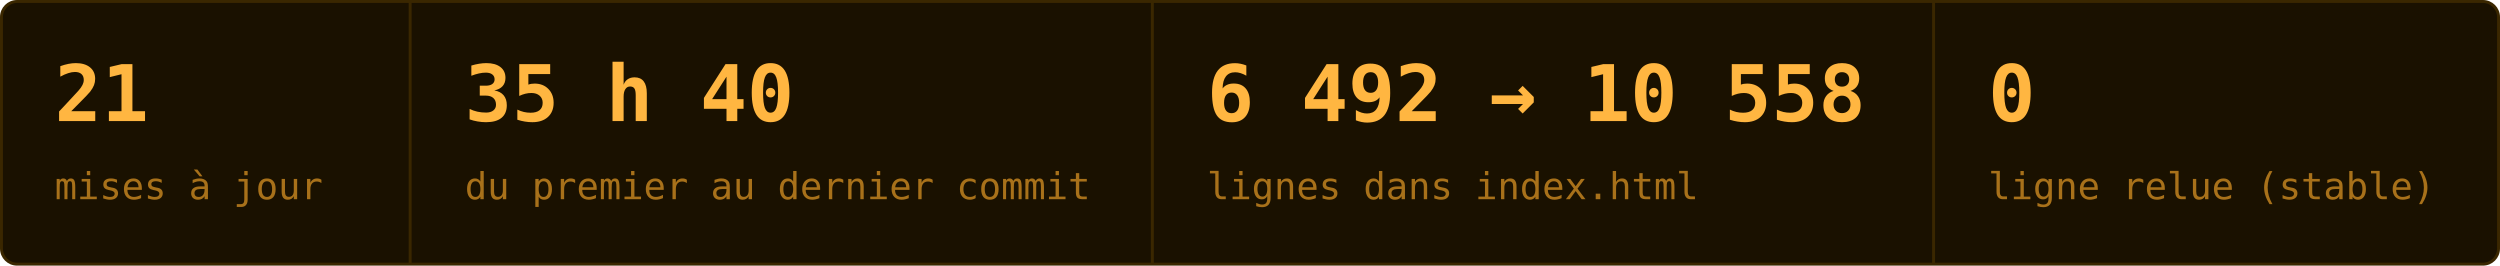
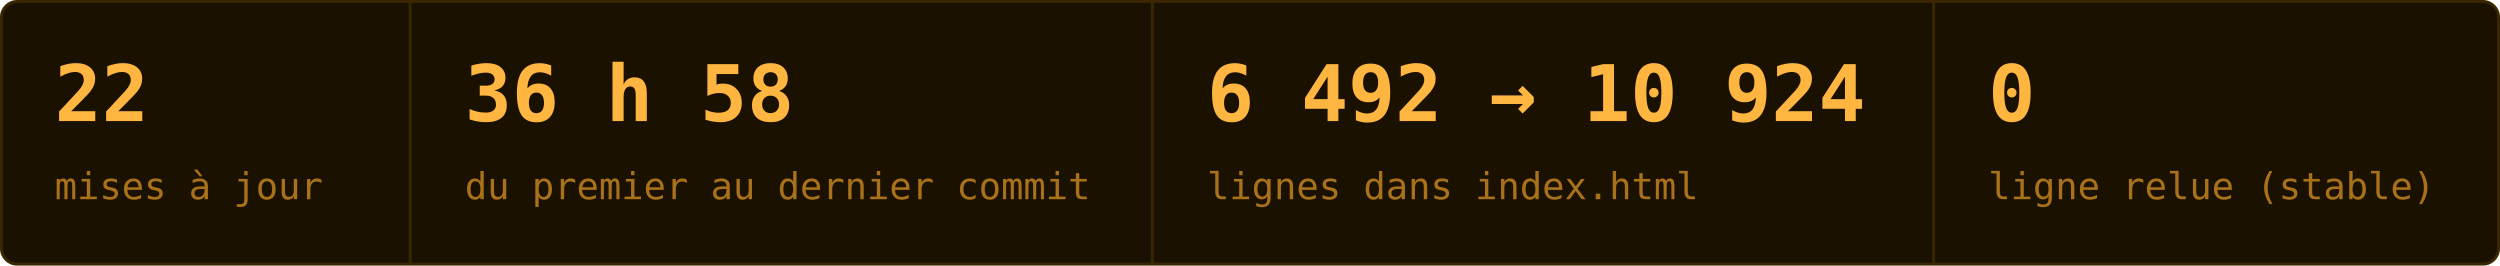
- <svg xmlns="http://www.w3.org/2000/svg" width="1280" height="136" viewBox="0 0 1280 136" role="img" aria-label="En chiffres : 21 mises à jour, 35 h 40 du premier au dernier commit, 6 492 → 10 558 lignes dans index.html, 0 ligne relue (stable)">
+ <svg xmlns="http://www.w3.org/2000/svg" width="1280" height="136" viewBox="0 0 1280 136" role="img" aria-label="En chiffres : 22 mises à jour, 36 h 58 du premier au dernier commit, 6 492 → 10 924 lignes dans index.html, 0 ligne relue (stable)">
  <rect x=".75" y=".75" width="1278.5" height="134.5" rx="8" fill="#1a1100" stroke="#3a2700" stroke-width="1.5" />
-   <text x="28.0" y="62" font-family="'JetBrains Mono', 'Cascadia Mono', Consolas, Menlo, 'DejaVu Sans Mono', monospace" font-size="40" font-weight="700" fill="#ffb641">21</text>
+   <text x="28.0" y="62" font-family="'JetBrains Mono', 'Cascadia Mono', Consolas, Menlo, 'DejaVu Sans Mono', monospace" font-size="40" font-weight="700" fill="#ffb641">22</text>
  <text x="28.0" y="102" font-family="'JetBrains Mono', 'Cascadia Mono', Consolas, Menlo, 'DejaVu Sans Mono', monospace" font-size="19" fill="#a8711a">mises à jour</text>
  <line x1="210.0" y1="1" x2="210.0" y2="135" stroke="#3a2700" stroke-width="1.5" />
-   <text x="238.0" y="62" font-family="'JetBrains Mono', 'Cascadia Mono', Consolas, Menlo, 'DejaVu Sans Mono', monospace" font-size="40" font-weight="700" fill="#ffb641">35 h 40</text>
+   <text x="238.0" y="62" font-family="'JetBrains Mono', 'Cascadia Mono', Consolas, Menlo, 'DejaVu Sans Mono', monospace" font-size="40" font-weight="700" fill="#ffb641">36 h 58</text>
  <text x="238.0" y="102" font-family="'JetBrains Mono', 'Cascadia Mono', Consolas, Menlo, 'DejaVu Sans Mono', monospace" font-size="19" fill="#a8711a">du premier au dernier commit</text>
  <line x1="590.0" y1="1" x2="590.0" y2="135" stroke="#3a2700" stroke-width="1.5" />
-   <text x="618.0" y="62" font-family="'JetBrains Mono', 'Cascadia Mono', Consolas, Menlo, 'DejaVu Sans Mono', monospace" font-size="40" font-weight="700" fill="#ffb641">6 492 → 10 558</text>
+   <text x="618.0" y="62" font-family="'JetBrains Mono', 'Cascadia Mono', Consolas, Menlo, 'DejaVu Sans Mono', monospace" font-size="40" font-weight="700" fill="#ffb641">6 492 → 10 924</text>
  <text x="618.0" y="102" font-family="'JetBrains Mono', 'Cascadia Mono', Consolas, Menlo, 'DejaVu Sans Mono', monospace" font-size="19" fill="#a8711a">lignes dans index.html</text>
  <line x1="990.0" y1="1" x2="990.0" y2="135" stroke="#3a2700" stroke-width="1.5" />
  <text x="1018.0" y="62" font-family="'JetBrains Mono', 'Cascadia Mono', Consolas, Menlo, 'DejaVu Sans Mono', monospace" font-size="40" font-weight="700" fill="#ffb641">0</text>
  <text x="1018.0" y="102" font-family="'JetBrains Mono', 'Cascadia Mono', Consolas, Menlo, 'DejaVu Sans Mono', monospace" font-size="19" fill="#a8711a">ligne relue (stable)</text>
</svg>
